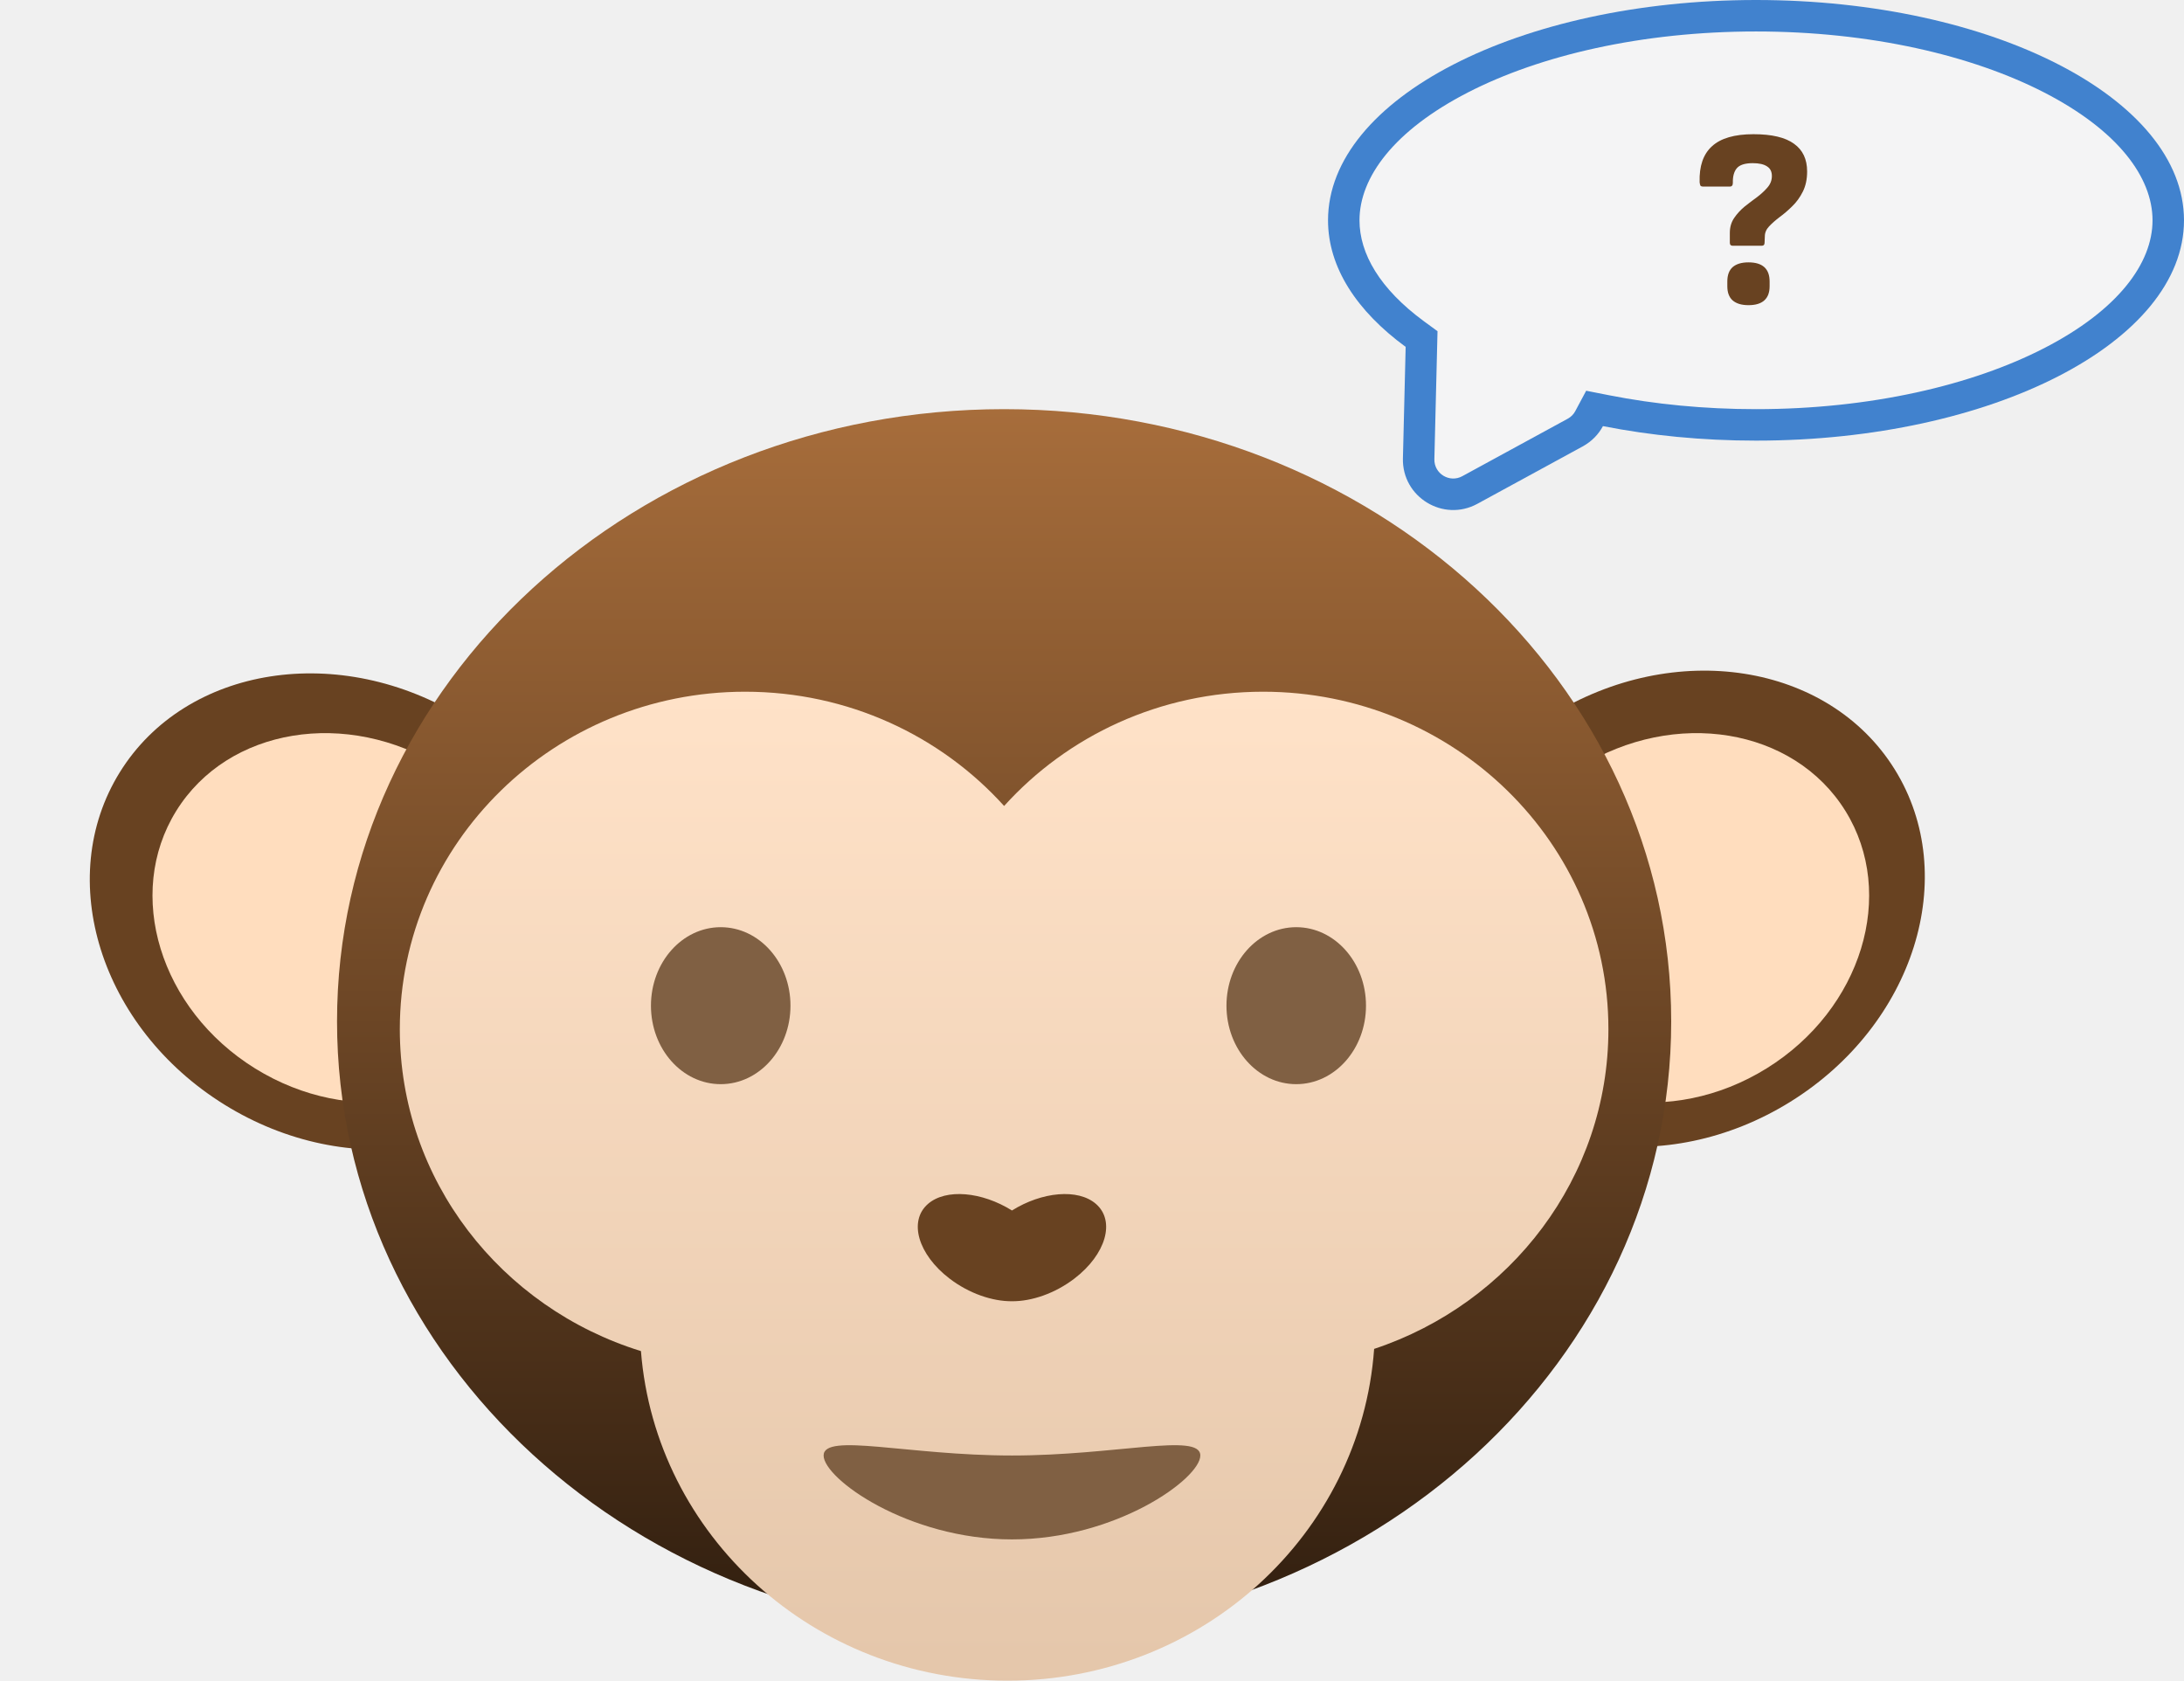
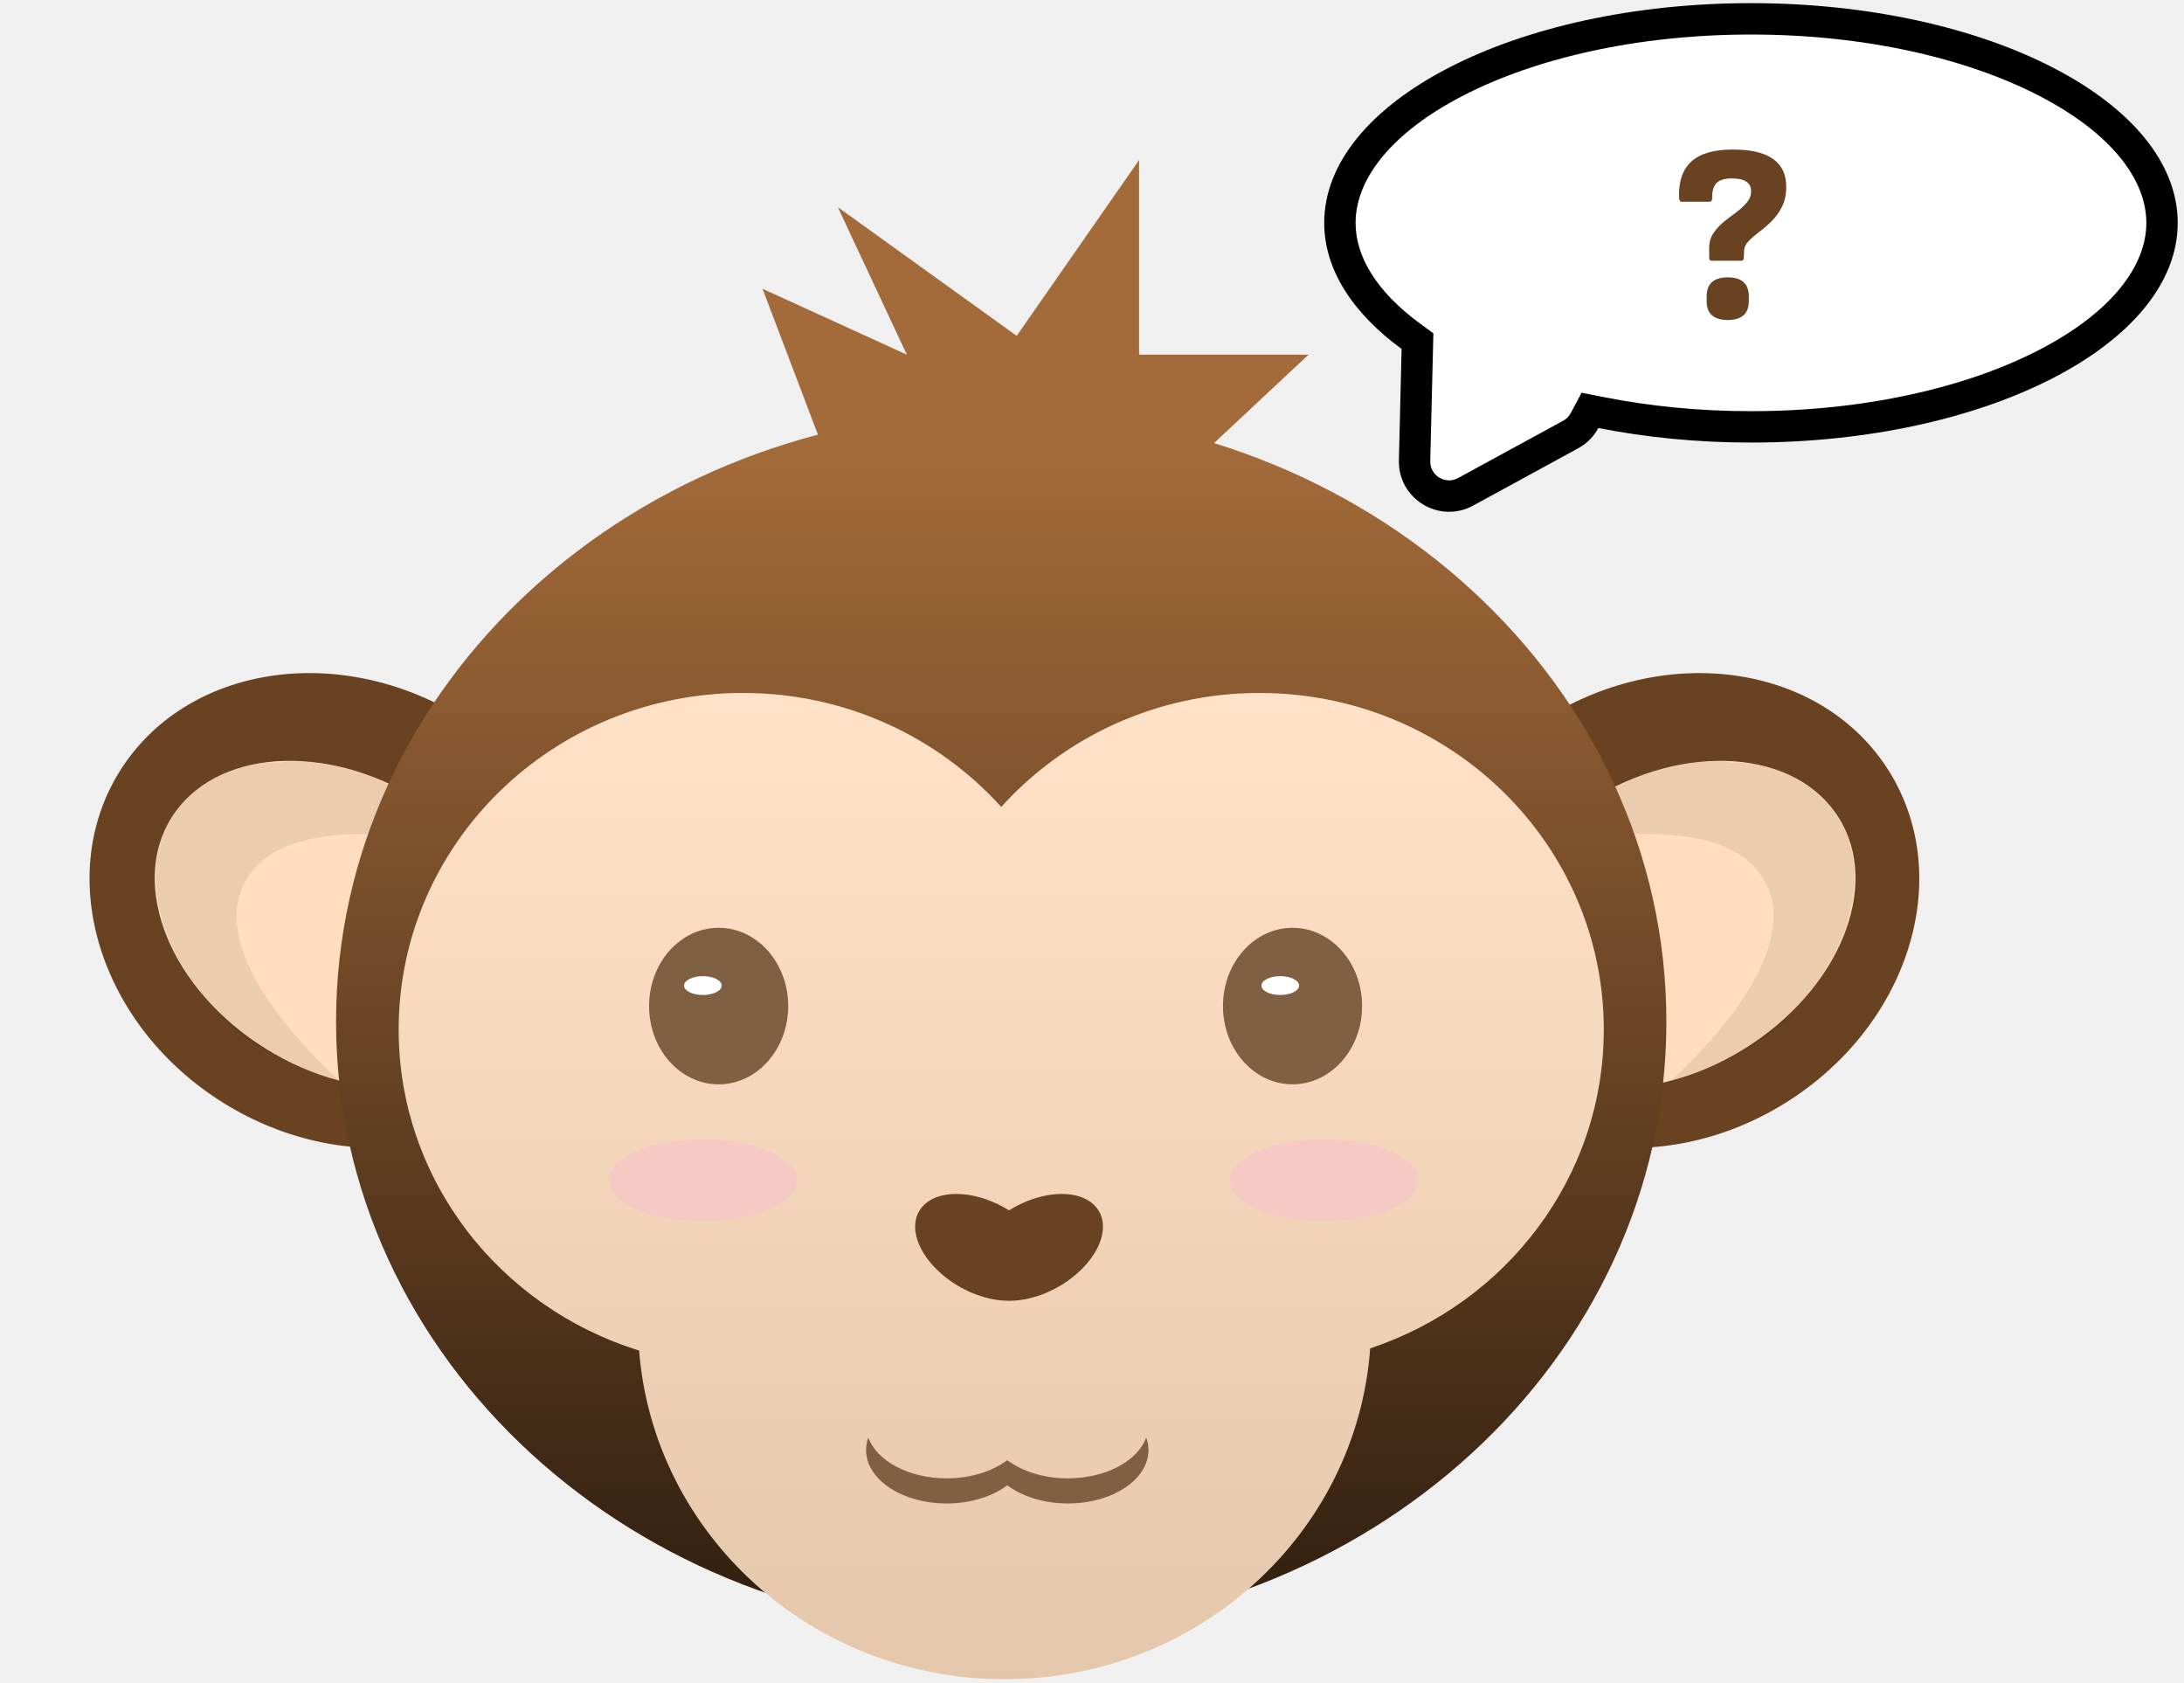
- <svg xmlns="http://www.w3.org/2000/svg" width="347" height="267" viewBox="0 0 347 267" fill="none">
-   <ellipse cx="265.397" cy="144.369" rx="41.959" ry="36.106" transform="rotate(-31.8265 265.397 144.369)" fill="#684221" />
-   <ellipse cx="265.836" cy="145.808" rx="32.208" ry="28.155" transform="rotate(-31.8265 265.836 145.808)" fill="#FFDDBE" />
-   <ellipse cx="41.959" cy="36.106" rx="41.959" ry="36.106" transform="matrix(-0.849649 -0.527349 -0.527349 0.849649 109.381 136.254)" fill="#684221" />
-   <ellipse cx="32.208" cy="28.155" rx="32.208" ry="28.155" transform="matrix(-0.849649 -0.527349 -0.527349 0.849649 97.5801 138.872)" fill="#FFDDBE" />
-   <ellipse cx="159.537" cy="162.259" rx="105.988" ry="97.259" fill="url(#paint0_linear_272_1192)" />
-   <path fill-rule="evenodd" clip-rule="evenodd" d="M218.327 214.291C239.973 207.112 255.549 187.087 255.549 163.506C255.549 133.894 230.986 109.889 200.685 109.889C184.299 109.889 169.59 116.909 159.537 128.041C149.484 116.909 134.775 109.889 118.388 109.889C88.088 109.889 63.524 133.894 63.524 163.506C63.524 187.48 79.625 207.78 101.836 214.64C104.135 243.929 129.328 267 160.068 267C190.93 267 216.201 243.746 218.327 214.291Z" fill="url(#paint1_linear_272_1192)" />
-   <path d="M190.71 231.228C190.71 234.909 177.312 244.556 160.784 244.556C144.256 244.556 130.858 234.909 130.858 231.228C130.858 227.548 144.256 231.228 160.784 231.228C177.312 231.228 190.71 227.548 190.71 231.228Z" fill="#806043" />
-   <ellipse cx="205.949" cy="159.766" rx="11.084" ry="12.469" fill="#806043" />
-   <ellipse cx="114.509" cy="159.766" rx="11.084" ry="12.469" fill="#806043" />
-   <path fill-rule="evenodd" clip-rule="evenodd" d="M160.784 192.303C156.001 189.316 150.295 188.791 147.45 191.252C144.314 193.964 145.842 199.277 150.863 203.118C153.961 205.489 157.665 206.745 160.784 206.722C163.903 206.745 167.607 205.489 170.706 203.118C175.726 199.277 177.254 193.964 174.119 191.252C171.274 188.791 165.567 189.316 160.784 192.303Z" fill="#684221" />
-   <mask id="path-11-inside-1_272_1192" fill="white">
-     <path fill-rule="evenodd" clip-rule="evenodd" d="M279 70C316.555 70 347 54.33 347 35C347 15.67 316.555 0 279 0C241.445 0 211 15.67 211 35C211 42.483 215.563 49.418 223.334 55.107L222.899 72.82C222.747 78.977 229.317 82.988 234.725 80.041L251.454 70.923C252.908 70.131 253.985 68.995 254.68 67.695C262.231 69.184 270.431 70 279 70Z" />
+ <svg xmlns="http://www.w3.org/2000/svg" width="87" height="67" viewBox="0 0 87 67" fill="none">
+   <ellipse cx="66.349" cy="36.262" rx="10.49" ry="9.026" transform="rotate(-31.8265 66.3494 36.2624)" fill="#684221" />
+   <ellipse cx="10.49" cy="9.026" rx="10.49" ry="9.026" transform="matrix(-0.849649 -0.527349 -0.527349 0.849649 27.3457 34.1249)" fill="#684221" />
+   <ellipse cx="8.052" cy="5.825" rx="8.052" ry="5.825" transform="matrix(-0.849649 -0.527349 -0.527349 0.849649 23.5771 36.1174)" fill="#FFDDBE" />
+   <ellipse cx="66.413" cy="36.821" rx="8.052" ry="5.825" transform="rotate(-31.8265 66.4134 36.8207)" fill="#FFDDBE" />
+   <path d="M18.102 33.084C18.314 33.931 12.068 32.028 10 34.75C7.569 37.951 13.625 43.125 13.625 43.125C13.625 43.125 10.125 42.125 8.75 40.375C7.138 38.748 5.951 36.403 6.25 34.25C6.405 33.137 6.897 32.184 7.75 31.5C8.704 30.736 10.07 30.309 11.125 30.375C12.75 30 17.709 31.512 18.102 33.084Z" fill="black" fill-opacity="0.08" />
+   <path d="M61.974 33.084C61.763 33.931 68.009 32.028 70.076 34.75C72.508 37.951 66.451 43.125 66.451 43.125C66.451 43.125 69.951 42.125 71.326 40.375C72.939 38.748 74.126 36.403 73.826 34.25C73.672 33.137 73.18 32.184 72.326 31.5C71.373 30.736 70.007 30.309 68.951 30.375C67.326 30 62.367 31.512 61.974 33.084Z" fill="black" fill-opacity="0.08" />
+   <ellipse cx="39.884" cy="40.69" rx="26.497" ry="24.315" fill="url(#paint0_linear_592_1495)" />
+   <path d="M50.171 27.597C57.746 27.597 63.887 33.598 63.887 41.001C63.887 46.897 59.993 51.903 54.581 53.698C54.049 61.061 47.733 66.874 40.017 66.874C32.332 66.874 26.034 61.106 25.459 53.784C19.907 52.068 15.881 46.995 15.881 41.001C15.881 33.598 22.022 27.597 29.597 27.597C33.694 27.597 37.371 29.353 39.884 32.136C42.398 29.353 46.075 27.597 50.171 27.597Z" fill="url(#paint1_linear_592_1495)" />
+   <ellipse cx="51.488" cy="40.066" rx="2.771" ry="3.117" fill="#806043" />
+   <ellipse cx="28.627" cy="40.066" rx="2.771" ry="3.117" fill="#806043" />
+   <path d="M40.195 48.202C41.392 47.455 42.818 47.322 43.529 47.938C44.313 48.616 43.931 49.944 42.676 50.905C41.923 51.48 41.027 51.79 40.262 51.802C40.24 51.803 40.218 51.804 40.195 51.804C40.173 51.804 40.15 51.803 40.128 51.802C39.363 51.79 38.467 51.48 37.715 50.905C36.46 49.944 36.079 48.616 36.862 47.938C37.574 47.322 38.999 47.455 40.195 48.202Z" fill="#684221" />
+   <mask id="path-12-inside-1_592_1495" fill="white">
+     <path d="M69.75 0.125C79.139 0.125 86.75 4.042 86.75 8.875C86.75 13.707 79.139 17.625 69.75 17.625C67.607 17.625 65.558 17.418 63.67 17.046C63.496 17.372 63.228 17.657 62.863 17.855L58.682 20.136C57.33 20.872 55.687 19.869 55.725 18.33L55.833 13.897C53.892 12.475 52.75 10.745 52.75 8.875C52.75 4.042 60.361 0.125 69.75 0.125Z" />
  </mask>
-   <path fill-rule="evenodd" clip-rule="evenodd" d="M279 70C316.555 70 347 54.33 347 35C347 15.67 316.555 0 279 0C241.445 0 211 15.67 211 35C211 42.483 215.563 49.418 223.334 55.107L222.899 72.82C222.747 78.977 229.317 82.988 234.725 80.041L251.454 70.923C252.908 70.131 253.985 68.995 254.68 67.695C262.231 69.184 270.431 70 279 70Z" fill="#F4F4F5" />
-   <path d="M223.334 55.107L228.333 55.23L228.397 52.617L226.288 51.073L223.334 55.107ZM222.899 72.82L217.9 72.697L222.899 72.82ZM234.725 80.041L237.117 84.431H237.117L234.725 80.041ZM251.454 70.923L249.061 66.533L249.061 66.533L251.454 70.923ZM254.68 67.695L255.647 62.789L252.016 62.074L250.271 65.337L254.68 67.695ZM342 35C342 41.827 336.517 49.27 324.795 55.303C313.333 61.203 297.149 65 279 65V75C298.406 75 316.223 70.962 329.371 64.194C342.261 57.56 352 47.503 352 35H342ZM279 5C297.149 5 313.333 8.797 324.795 14.697C336.517 20.73 342 28.173 342 35H352C352 22.497 342.261 12.44 329.371 5.806C316.223 -0.962 298.406 -5 279 -5V5ZM216 35C216 28.173 221.483 20.73 233.205 14.697C244.667 8.797 260.851 5 279 5V-5C259.594 -5 241.777 -0.962 228.629 5.806C215.739 12.44 206 22.497 206 35H216ZM226.288 51.073C219.219 45.898 216 40.282 216 35H206C206 44.684 211.906 52.938 220.381 59.142L226.288 51.073ZM227.897 72.943L228.333 55.23L218.336 54.984L217.9 72.697L227.897 72.943ZM232.332 75.651C230.304 76.756 227.84 75.252 227.897 72.943L217.9 72.697C217.654 82.702 228.33 89.221 237.117 84.431L232.332 75.651ZM249.061 66.533L232.332 75.651L237.117 84.431L253.847 75.314L249.061 66.533ZM250.271 65.337C250.025 65.797 249.64 66.217 249.061 66.533L253.847 75.314C256.176 74.044 257.945 72.193 259.089 70.053L250.271 65.337ZM279 65C270.744 65 262.869 64.214 255.647 62.789L253.713 72.601C261.594 74.155 270.117 75 279 75V65Z" fill="#4182CE" mask="url(#path-11-inside-1_272_1192)" />
-   <path d="M275.281 39.04C274.988 39.04 274.841 38.88 274.841 38.56V37C274.841 36.093 275.068 35.307 275.521 34.64C275.975 33.973 276.521 33.373 277.161 32.84C277.828 32.307 278.495 31.8 279.161 31.32C279.828 30.813 280.388 30.293 280.841 29.76C281.295 29.227 281.521 28.627 281.521 27.96C281.521 27.267 281.268 26.76 280.761 26.44C280.255 26.093 279.495 25.92 278.481 25.92C277.228 25.92 276.375 26.2 275.921 26.76C275.495 27.293 275.295 28.053 275.321 29.04C275.321 29.44 275.161 29.64 274.841 29.64H270.601C270.388 29.64 270.241 29.587 270.161 29.48C270.108 29.347 270.068 29.173 270.041 28.96C269.961 26.4 270.615 24.493 272.001 23.24C273.388 21.96 275.588 21.32 278.601 21.32C281.508 21.32 283.655 21.827 285.041 22.84C286.428 23.827 287.121 25.293 287.121 27.24C287.121 28.467 286.895 29.533 286.441 30.44C285.988 31.347 285.428 32.12 284.761 32.76C284.121 33.4 283.455 33.973 282.761 34.48C282.095 34.987 281.535 35.48 281.081 35.96C280.628 36.44 280.401 36.973 280.401 37.56L280.361 38.56C280.361 38.88 280.215 39.04 279.921 39.04H275.281ZM277.801 48.48C276.708 48.48 275.868 48.227 275.281 47.72C274.721 47.213 274.441 46.467 274.441 45.48V44.72C274.441 43.707 274.721 42.947 275.281 42.44C275.868 41.933 276.708 41.68 277.801 41.68C278.921 41.68 279.761 41.933 280.321 42.44C280.881 42.947 281.161 43.707 281.161 44.72V45.48C281.161 46.467 280.881 47.213 280.321 47.72C279.761 48.227 278.921 48.48 277.801 48.48Z" fill="#684221" />
+   <path d="M69.75 0.125C79.139 0.125 86.75 4.042 86.75 8.875C86.75 13.707 79.139 17.625 69.75 17.625C67.607 17.625 65.558 17.418 63.67 17.046C63.496 17.372 63.228 17.657 62.863 17.855L58.682 20.136C57.33 20.872 55.687 19.869 55.725 18.33L55.833 13.897C53.892 12.475 52.75 10.745 52.75 8.875C52.75 4.042 60.361 0.125 69.75 0.125Z" fill="white" />
+   <path d="M63.67 17.046L63.912 15.819L63.003 15.64L62.567 16.458L63.67 17.046ZM62.863 17.855L62.265 16.758L62.265 16.758L62.863 17.855ZM58.682 20.136L59.28 21.233L59.28 21.233L58.682 20.136ZM55.725 18.33L56.974 18.361L56.974 18.36L55.725 18.33ZM55.833 13.897L57.083 13.928L57.099 13.275L56.572 12.889L55.833 13.897ZM69.75 0.125V1.375C74.287 1.375 78.333 2.324 81.199 3.799C84.129 5.307 85.5 7.168 85.5 8.875H86.75H88C88 5.749 85.565 3.235 82.343 1.576C79.056 -0.116 74.602 -1.125 69.75 -1.125V0.125ZM86.75 8.875H85.5C85.5 10.582 84.129 12.442 81.199 13.951C78.333 15.426 74.287 16.375 69.75 16.375V17.625V18.875C74.602 18.875 79.056 17.865 82.343 16.174C85.565 14.515 88 12.001 88 8.875H86.75ZM69.75 17.625V16.375C67.687 16.375 65.719 16.176 63.912 15.819L63.67 17.046L63.428 18.272C65.397 18.66 67.528 18.875 69.75 18.875V17.625ZM63.67 17.046L62.567 16.458C62.505 16.575 62.408 16.68 62.265 16.758L62.863 17.855L63.462 18.953C64.047 18.634 64.488 18.169 64.773 17.634L63.67 17.046ZM62.863 17.855L62.265 16.758L58.083 19.038L58.682 20.136L59.28 21.233L63.462 18.953L62.863 17.855ZM58.682 20.136L58.083 19.038C57.577 19.314 56.96 18.938 56.974 18.361L55.725 18.33L54.475 18.299C54.413 20.8 57.083 22.43 59.28 21.233L58.682 20.136ZM55.725 18.33L56.974 18.36L57.083 13.928L55.833 13.897L54.583 13.867L54.475 18.299L55.725 18.33ZM55.833 13.897L56.572 12.889C54.805 11.595 54 10.194 54 8.875H52.75H51.5C51.5 11.296 52.979 13.356 55.094 14.906L55.833 13.897ZM52.75 8.875H54C54 7.168 55.371 5.307 58.301 3.799C61.167 2.324 65.213 1.375 69.75 1.375V0.125V-1.125C64.898 -1.125 60.444 -0.116 57.157 1.576C53.935 3.235 51.5 5.749 51.5 8.875H52.75Z" fill="black" mask="url(#path-12-inside-1_592_1495)" />
+   <path d="M68.195 10.385C68.122 10.385 68.085 10.345 68.085 10.265V9.875C68.085 9.648 68.142 9.452 68.255 9.285C68.369 9.118 68.505 8.968 68.665 8.835C68.832 8.702 68.999 8.575 69.165 8.455C69.332 8.328 69.472 8.198 69.585 8.065C69.699 7.932 69.755 7.782 69.755 7.615C69.755 7.442 69.692 7.315 69.565 7.235C69.439 7.148 69.249 7.105 68.995 7.105C68.682 7.105 68.469 7.175 68.355 7.315C68.249 7.448 68.199 7.638 68.205 7.885C68.205 7.985 68.165 8.035 68.085 8.035H67.025C66.972 8.035 66.935 8.022 66.915 7.995C66.902 7.962 66.892 7.918 66.885 7.865C66.865 7.225 67.029 6.748 67.375 6.435C67.722 6.115 68.272 5.955 69.025 5.955C69.752 5.955 70.289 6.082 70.635 6.335C70.982 6.582 71.155 6.948 71.155 7.435C71.155 7.742 71.099 8.008 70.985 8.235C70.872 8.462 70.732 8.655 70.565 8.815C70.405 8.975 70.239 9.118 70.065 9.245C69.899 9.372 69.759 9.495 69.645 9.615C69.532 9.735 69.475 9.868 69.475 10.015L69.465 10.265C69.465 10.345 69.429 10.385 69.355 10.385H68.195ZM68.825 12.745C68.552 12.745 68.342 12.681 68.195 12.555C68.055 12.428 67.985 12.242 67.985 11.995V11.805C67.985 11.552 68.055 11.361 68.195 11.235C68.342 11.108 68.552 11.045 68.825 11.045C69.105 11.045 69.315 11.108 69.455 11.235C69.595 11.361 69.665 11.552 69.665 11.805V11.995C69.665 12.242 69.595 12.428 69.455 12.555C69.315 12.681 69.105 12.745 68.825 12.745Z" fill="#684221" />
+   <ellipse cx="28" cy="39.25" rx="0.75" ry="0.375" fill="white" />
+   <ellipse cx="51" cy="39.25" rx="0.75" ry="0.375" fill="white" />
+   <path d="M45.659 57.25C45.718 57.41 45.75 57.578 45.75 57.75C45.75 58.923 44.311 59.875 42.536 59.875C41.575 59.875 40.714 59.593 40.125 59.151C39.536 59.593 38.675 59.875 37.714 59.875C35.939 59.875 34.5 58.923 34.5 57.75C34.5 57.578 34.531 57.41 34.59 57.25C34.93 58.182 36.199 58.875 37.714 58.875C38.675 58.875 39.536 58.593 40.125 58.151C40.714 58.593 41.575 58.875 42.536 58.875C44.05 58.875 45.319 58.182 45.659 57.25Z" fill="#806043" />
+   <ellipse cx="52.75" cy="47" rx="3.75" ry="1.625" fill="#FFA1E7" fill-opacity="0.22" />
+   <ellipse cx="28" cy="47" rx="3.75" ry="1.625" fill="#FFA1E7" fill-opacity="0.22" />
+   <path d="M52.125 14.125L48.25 17.75H32.75L30.375 11.5L36.125 14.125L33.375 8.25L40.5 13.375L45.375 6.375V14.125H52.125Z" fill="#A36B3A" />
  <defs>
-     <linearGradient id="paint0_linear_272_1192" x1="159.537" y1="65" x2="159.537" y2="259.519" gradientUnits="userSpaceOnUse">
+     <linearGradient id="paint0_linear_592_1495" x1="39.884" y1="16.375" x2="39.884" y2="65.004" gradientUnits="userSpaceOnUse">
      <stop stop-color="#A76D3B" />
      <stop offset="1" stop-color="#301E0F" />
    </linearGradient>
-     <linearGradient id="paint1_linear_272_1192" x1="159.537" y1="109.889" x2="159.537" y2="269.493" gradientUnits="userSpaceOnUse">
+     <linearGradient id="paint1_linear_592_1495" x1="39.884" y1="27.597" x2="39.884" y2="67.498" gradientUnits="userSpaceOnUse">
      <stop stop-color="#FFE2C8" />
      <stop offset="1" stop-color="#E4C6AA" />
    </linearGradient>
  </defs>
</svg>
